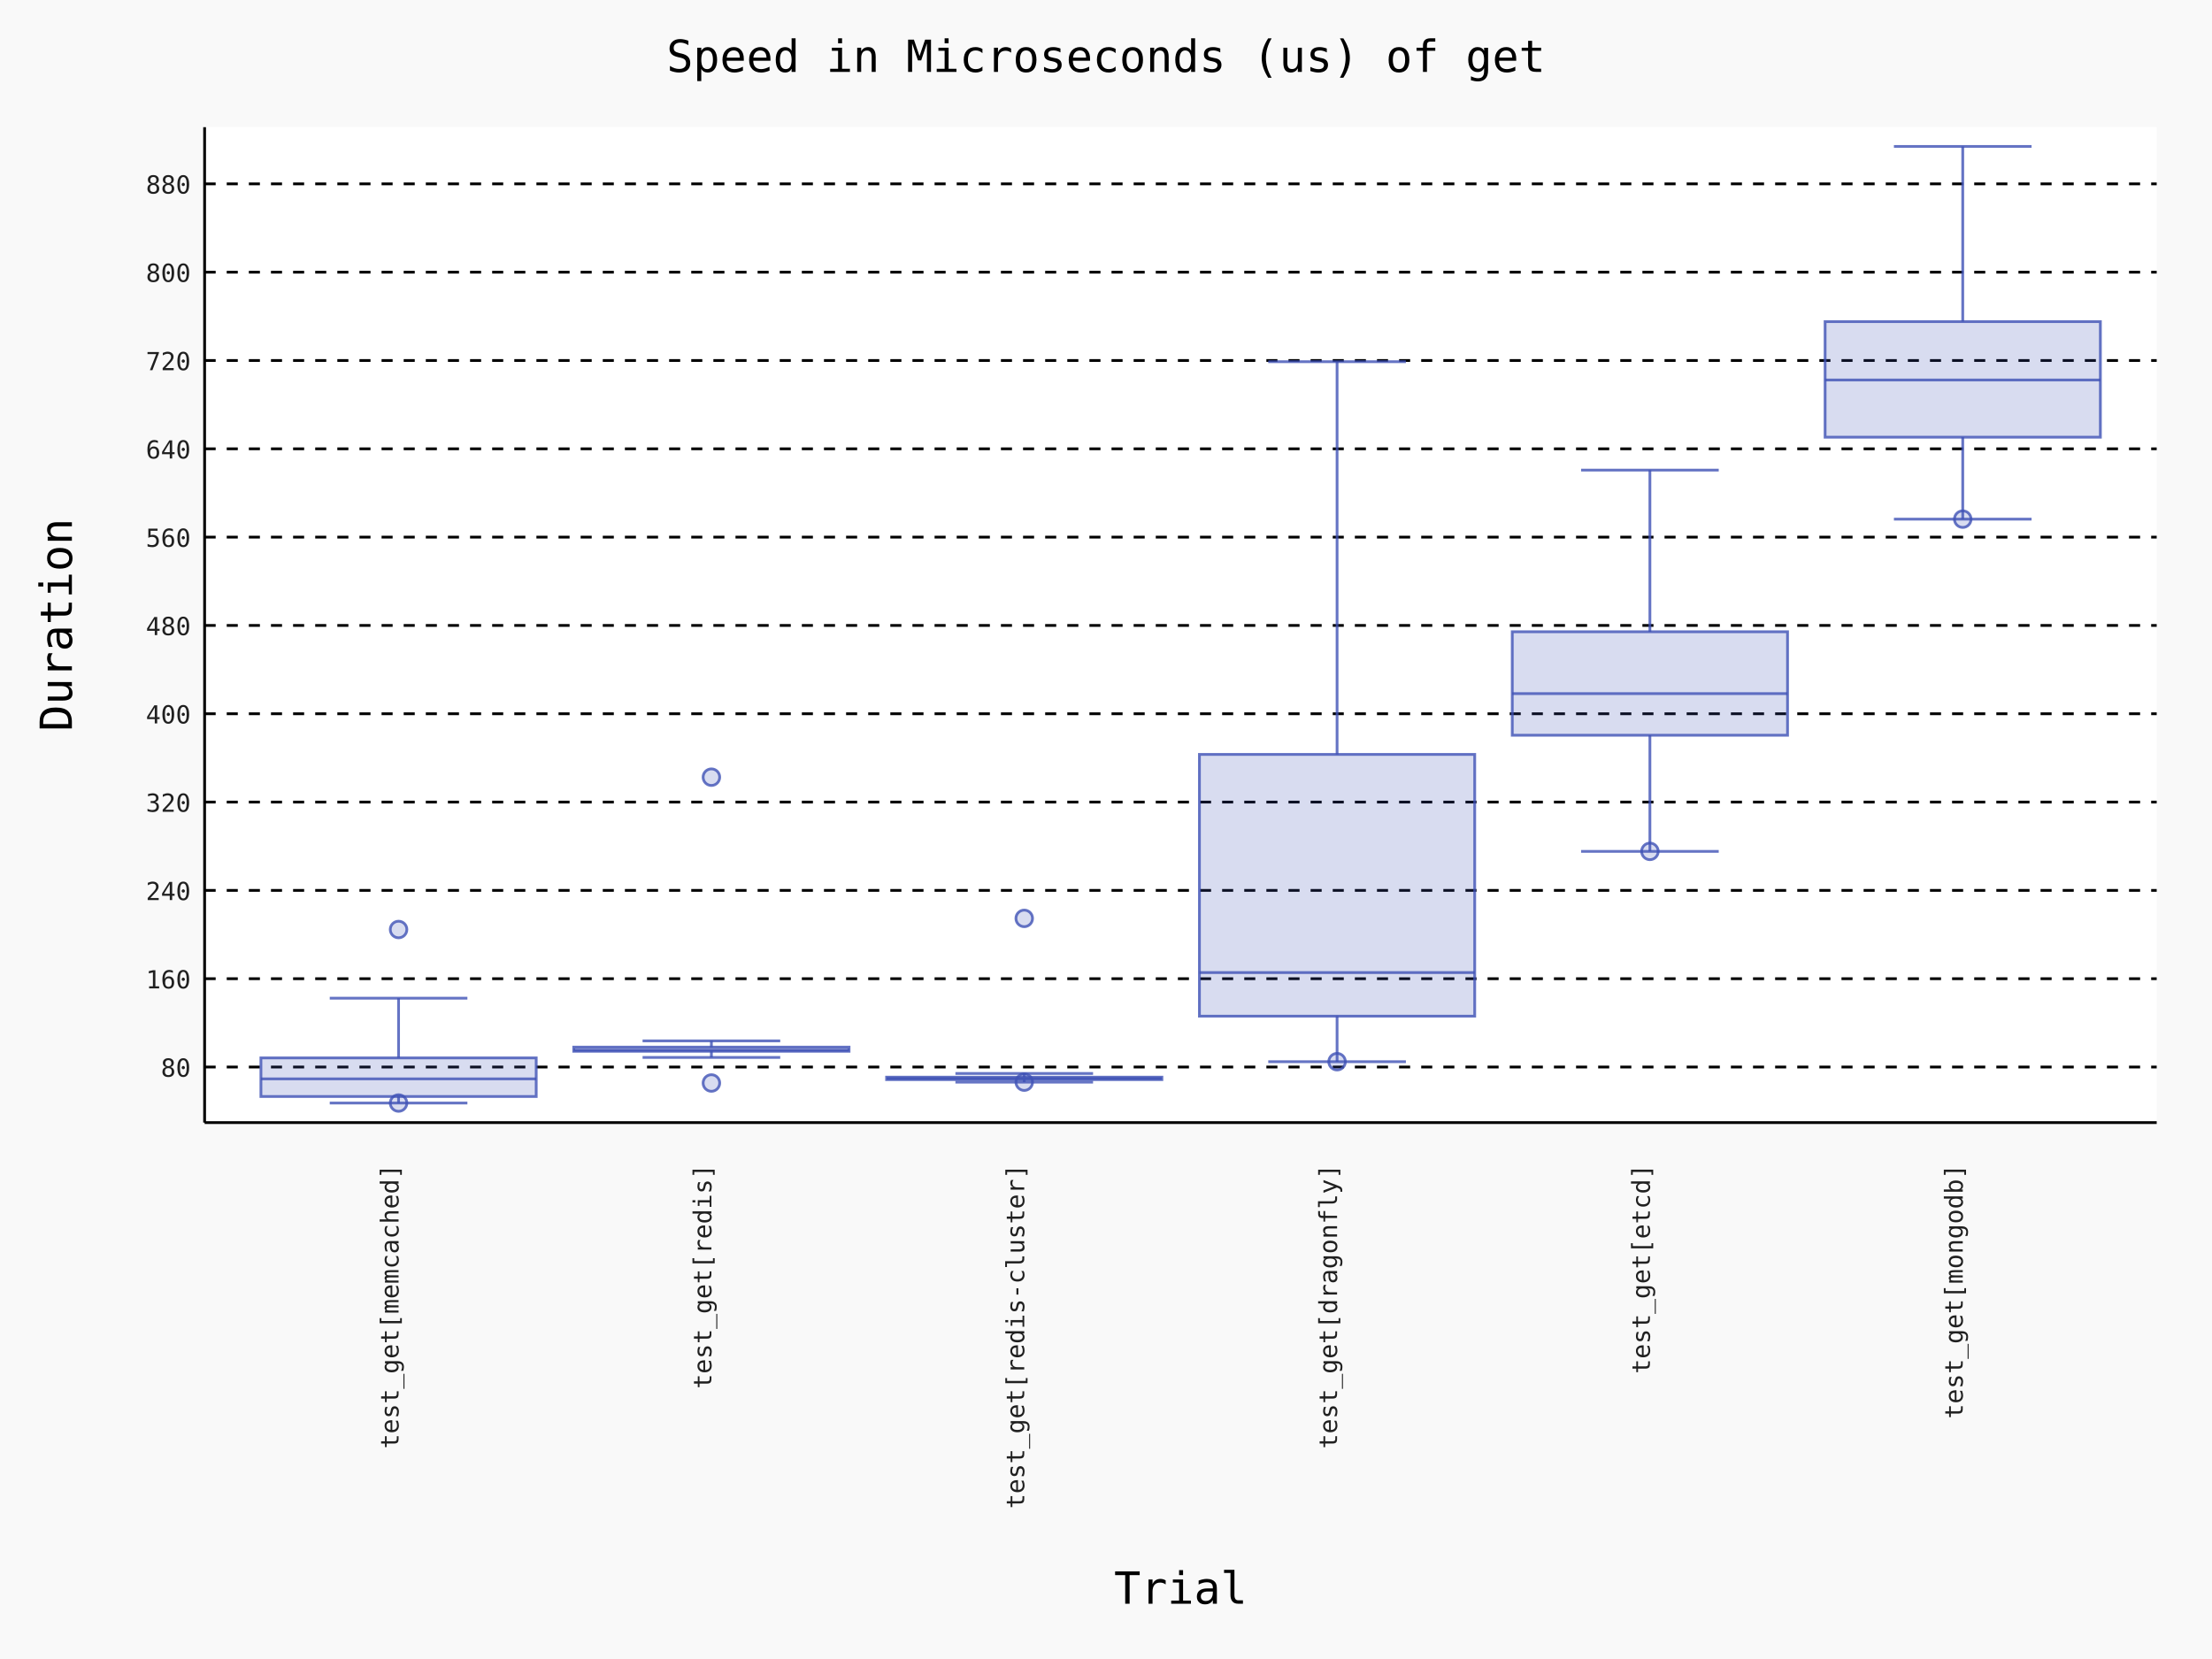
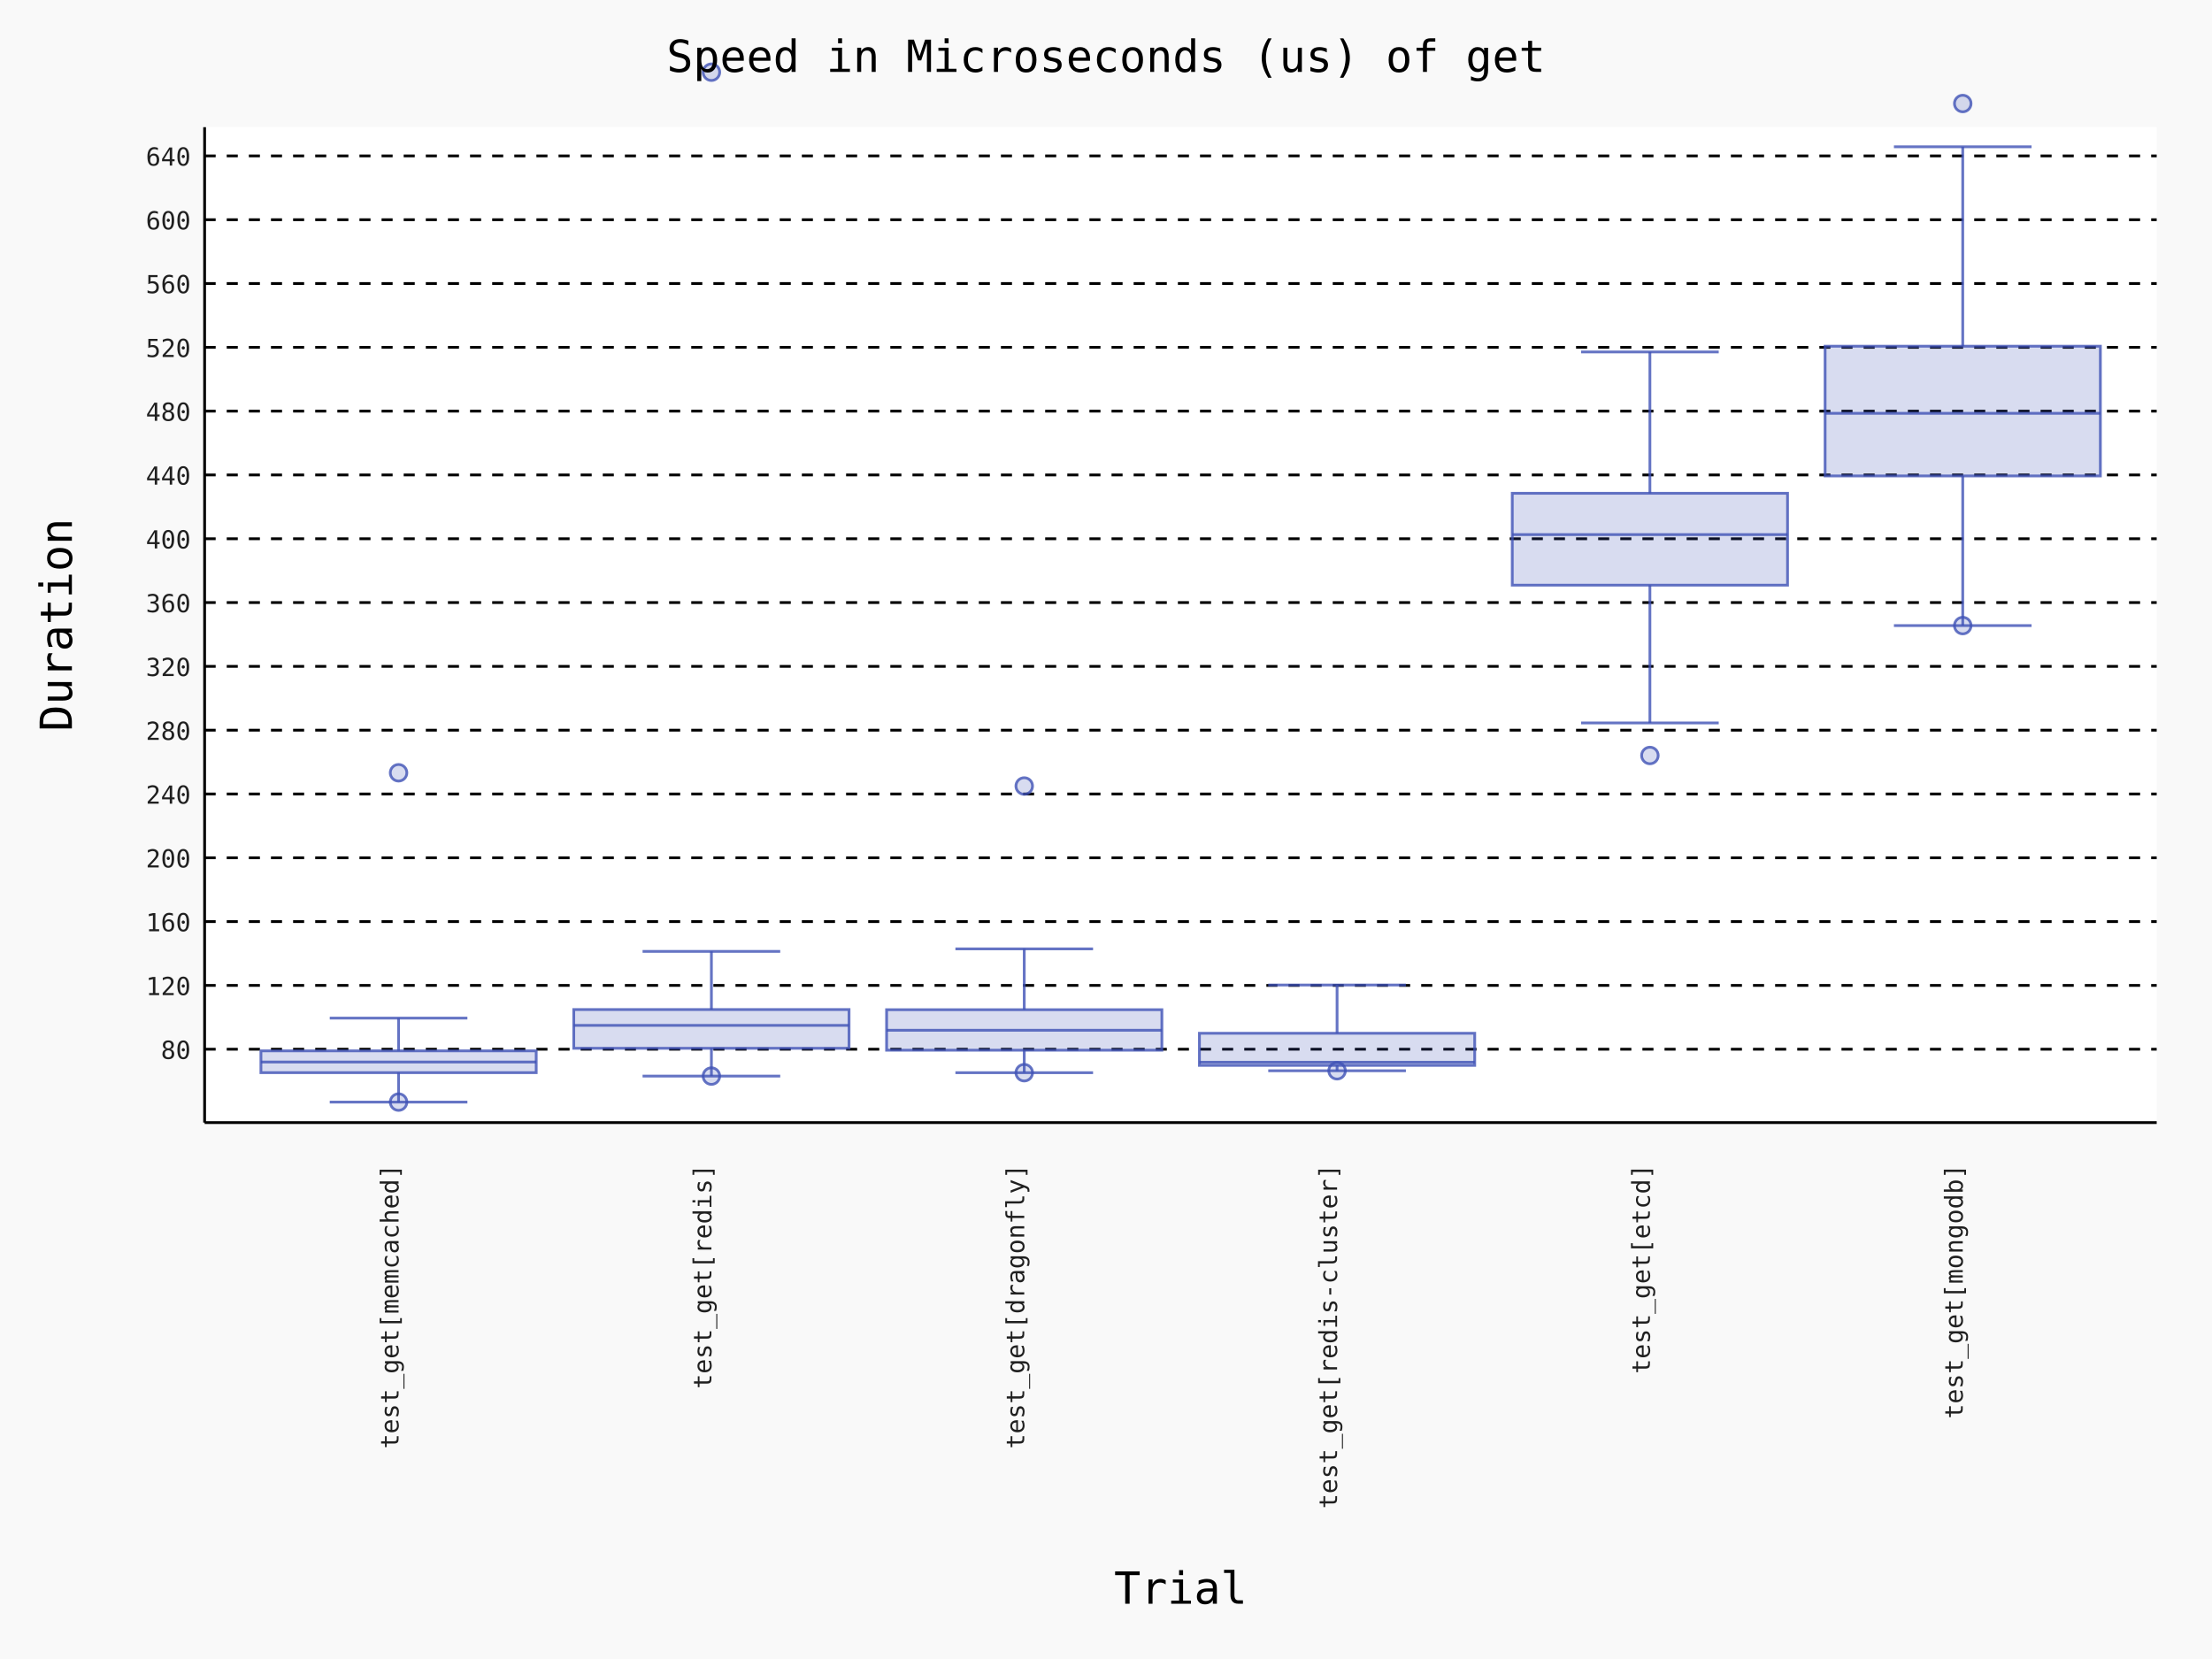
- <svg xmlns="http://www.w3.org/2000/svg" id="chart-9ed65ef6-8e02-47c4-a348-b9b9fd156f61" class="pygal-chart" viewBox="0 0 800 600">
+ <svg xmlns="http://www.w3.org/2000/svg" id="chart-f1298e54-2412-41ba-89f0-d3a700f8693e" class="pygal-chart" viewBox="0 0 800 600">
  <defs>
-     <style type="text/css">#chart-9ed65ef6-8e02-47c4-a348-b9b9fd156f61{-webkit-user-select:none;-webkit-font-smoothing:antialiased;font-family:Consolas,"Deja Vu Sans Mono","Bitstream Vera Sans Mono","Courier New",monospace}#chart-9ed65ef6-8e02-47c4-a348-b9b9fd156f61 .title{font-family:Consolas,"Deja Vu Sans Mono","Bitstream Vera Sans Mono","Courier New",monospace;font-size:16px}#chart-9ed65ef6-8e02-47c4-a348-b9b9fd156f61 .legends .legend text{font-family:Consolas,"Deja Vu Sans Mono","Bitstream Vera Sans Mono","Courier New",monospace;font-size:14px}#chart-9ed65ef6-8e02-47c4-a348-b9b9fd156f61 .axis text{font-family:Consolas,"Deja Vu Sans Mono","Bitstream Vera Sans Mono","Courier New",monospace;font-size:10px}#chart-9ed65ef6-8e02-47c4-a348-b9b9fd156f61 .axis text.major{font-family:Consolas,"Deja Vu Sans Mono","Bitstream Vera Sans Mono","Courier New",monospace;font-size:10px}#chart-9ed65ef6-8e02-47c4-a348-b9b9fd156f61 .text-overlay text.value{font-family:Consolas,"Deja Vu Sans Mono","Bitstream Vera Sans Mono","Courier New",monospace;font-size:16px}#chart-9ed65ef6-8e02-47c4-a348-b9b9fd156f61 .text-overlay text.label{font-family:Consolas,"Deja Vu Sans Mono","Bitstream Vera Sans Mono","Courier New",monospace;font-size:10px}#chart-9ed65ef6-8e02-47c4-a348-b9b9fd156f61 .tooltip{font-family:Consolas,"Deja Vu Sans Mono","Bitstream Vera Sans Mono","Courier New",monospace;font-size:14px}#chart-9ed65ef6-8e02-47c4-a348-b9b9fd156f61 text.no_data{font-family:Consolas,"Deja Vu Sans Mono","Bitstream Vera Sans Mono","Courier New",monospace;font-size:64px}
- #chart-9ed65ef6-8e02-47c4-a348-b9b9fd156f61{background-color:rgba(249,249,249,1)}#chart-9ed65ef6-8e02-47c4-a348-b9b9fd156f61 path,#chart-9ed65ef6-8e02-47c4-a348-b9b9fd156f61 line,#chart-9ed65ef6-8e02-47c4-a348-b9b9fd156f61 rect,#chart-9ed65ef6-8e02-47c4-a348-b9b9fd156f61 circle{-webkit-transition:150ms;-moz-transition:150ms;transition:150ms}#chart-9ed65ef6-8e02-47c4-a348-b9b9fd156f61 .graph &gt; .background{fill:rgba(249,249,249,1)}#chart-9ed65ef6-8e02-47c4-a348-b9b9fd156f61 .plot &gt; .background{fill:rgba(255,255,255,1)}#chart-9ed65ef6-8e02-47c4-a348-b9b9fd156f61 .graph{fill:rgba(0,0,0,.87)}#chart-9ed65ef6-8e02-47c4-a348-b9b9fd156f61 text.no_data{fill:rgba(0,0,0,1)}#chart-9ed65ef6-8e02-47c4-a348-b9b9fd156f61 .title{fill:rgba(0,0,0,1)}#chart-9ed65ef6-8e02-47c4-a348-b9b9fd156f61 .legends .legend text{fill:rgba(0,0,0,.87)}#chart-9ed65ef6-8e02-47c4-a348-b9b9fd156f61 .legends .legend:hover text{fill:rgba(0,0,0,1)}#chart-9ed65ef6-8e02-47c4-a348-b9b9fd156f61 .axis .line{stroke:rgba(0,0,0,1)}#chart-9ed65ef6-8e02-47c4-a348-b9b9fd156f61 .axis .guide.line{stroke:rgba(0,0,0,.54)}#chart-9ed65ef6-8e02-47c4-a348-b9b9fd156f61 .axis .major.line{stroke:rgba(0,0,0,.87)}#chart-9ed65ef6-8e02-47c4-a348-b9b9fd156f61 .axis text.major{fill:rgba(0,0,0,1)}#chart-9ed65ef6-8e02-47c4-a348-b9b9fd156f61 .axis.y .guides:hover .guide.line,#chart-9ed65ef6-8e02-47c4-a348-b9b9fd156f61 .line-graph .axis.x .guides:hover .guide.line,#chart-9ed65ef6-8e02-47c4-a348-b9b9fd156f61 .stackedline-graph .axis.x .guides:hover .guide.line,#chart-9ed65ef6-8e02-47c4-a348-b9b9fd156f61 .xy-graph .axis.x .guides:hover .guide.line{stroke:rgba(0,0,0,1)}#chart-9ed65ef6-8e02-47c4-a348-b9b9fd156f61 .axis .guides:hover text{fill:rgba(0,0,0,1)}#chart-9ed65ef6-8e02-47c4-a348-b9b9fd156f61 .reactive{fill-opacity:.7;stroke-opacity:.8;stroke-width:1}#chart-9ed65ef6-8e02-47c4-a348-b9b9fd156f61 .ci{stroke:rgba(0,0,0,.87)}#chart-9ed65ef6-8e02-47c4-a348-b9b9fd156f61 .reactive.active,#chart-9ed65ef6-8e02-47c4-a348-b9b9fd156f61 .active .reactive{fill-opacity:.8;stroke-opacity:.9;stroke-width:4}#chart-9ed65ef6-8e02-47c4-a348-b9b9fd156f61 .ci .reactive.active{stroke-width:1.5}#chart-9ed65ef6-8e02-47c4-a348-b9b9fd156f61 .series text{fill:rgba(0,0,0,1)}#chart-9ed65ef6-8e02-47c4-a348-b9b9fd156f61 .tooltip rect{fill:rgba(255,255,255,1);stroke:rgba(0,0,0,1);-webkit-transition:opacity 150ms;-moz-transition:opacity 150ms;transition:opacity 150ms}#chart-9ed65ef6-8e02-47c4-a348-b9b9fd156f61 .tooltip .label{fill:rgba(0,0,0,.87)}#chart-9ed65ef6-8e02-47c4-a348-b9b9fd156f61 .tooltip .label{fill:rgba(0,0,0,.87)}#chart-9ed65ef6-8e02-47c4-a348-b9b9fd156f61 .tooltip .legend{font-size:.8em;fill:rgba(0,0,0,.54)}#chart-9ed65ef6-8e02-47c4-a348-b9b9fd156f61 .tooltip .x_label{font-size:.6em;fill:rgba(0,0,0,1)}#chart-9ed65ef6-8e02-47c4-a348-b9b9fd156f61 .tooltip .xlink{font-size:.5em;text-decoration:underline}#chart-9ed65ef6-8e02-47c4-a348-b9b9fd156f61 .tooltip .value{font-size:1.5em}#chart-9ed65ef6-8e02-47c4-a348-b9b9fd156f61 .bound{font-size:.5em}#chart-9ed65ef6-8e02-47c4-a348-b9b9fd156f61 .max-value{font-size:.75em;fill:rgba(0,0,0,.54)}#chart-9ed65ef6-8e02-47c4-a348-b9b9fd156f61 .map-element{fill:rgba(255,255,255,1);stroke:rgba(0,0,0,.54) !important}#chart-9ed65ef6-8e02-47c4-a348-b9b9fd156f61 .map-element .reactive{fill-opacity:inherit;stroke-opacity:inherit}#chart-9ed65ef6-8e02-47c4-a348-b9b9fd156f61 .color-0,#chart-9ed65ef6-8e02-47c4-a348-b9b9fd156f61 .color-0 a:visited{stroke:#3F51B5;fill:#3F51B5}#chart-9ed65ef6-8e02-47c4-a348-b9b9fd156f61 .color-1,#chart-9ed65ef6-8e02-47c4-a348-b9b9fd156f61 .color-1 a:visited{stroke:#3F51B5;fill:#3F51B5}#chart-9ed65ef6-8e02-47c4-a348-b9b9fd156f61 .color-2,#chart-9ed65ef6-8e02-47c4-a348-b9b9fd156f61 .color-2 a:visited{stroke:#3F51B5;fill:#3F51B5}#chart-9ed65ef6-8e02-47c4-a348-b9b9fd156f61 .color-3,#chart-9ed65ef6-8e02-47c4-a348-b9b9fd156f61 .color-3 a:visited{stroke:#3F51B5;fill:#3F51B5}#chart-9ed65ef6-8e02-47c4-a348-b9b9fd156f61 .color-4,#chart-9ed65ef6-8e02-47c4-a348-b9b9fd156f61 .color-4 a:visited{stroke:#3F51B5;fill:#3F51B5}#chart-9ed65ef6-8e02-47c4-a348-b9b9fd156f61 .color-5,#chart-9ed65ef6-8e02-47c4-a348-b9b9fd156f61 .color-5 a:visited{stroke:#3F51B5;fill:#3F51B5}#chart-9ed65ef6-8e02-47c4-a348-b9b9fd156f61 .text-overlay .color-0 text{fill:black}#chart-9ed65ef6-8e02-47c4-a348-b9b9fd156f61 .text-overlay .color-1 text{fill:black}#chart-9ed65ef6-8e02-47c4-a348-b9b9fd156f61 .text-overlay .color-2 text{fill:black}#chart-9ed65ef6-8e02-47c4-a348-b9b9fd156f61 .text-overlay .color-3 text{fill:black}#chart-9ed65ef6-8e02-47c4-a348-b9b9fd156f61 .text-overlay .color-4 text{fill:black}#chart-9ed65ef6-8e02-47c4-a348-b9b9fd156f61 .text-overlay .color-5 text{fill:black}
- #chart-9ed65ef6-8e02-47c4-a348-b9b9fd156f61 text.no_data{text-anchor:middle}#chart-9ed65ef6-8e02-47c4-a348-b9b9fd156f61 .guide.line{fill:none}#chart-9ed65ef6-8e02-47c4-a348-b9b9fd156f61 .centered{text-anchor:middle}#chart-9ed65ef6-8e02-47c4-a348-b9b9fd156f61 .title{text-anchor:middle}#chart-9ed65ef6-8e02-47c4-a348-b9b9fd156f61 .legends .legend text{fill-opacity:1}#chart-9ed65ef6-8e02-47c4-a348-b9b9fd156f61 .axis.x text{text-anchor:middle}#chart-9ed65ef6-8e02-47c4-a348-b9b9fd156f61 .axis.x:not(.web) text[transform]{text-anchor:start}#chart-9ed65ef6-8e02-47c4-a348-b9b9fd156f61 .axis.x:not(.web) text[transform].backwards{text-anchor:end}#chart-9ed65ef6-8e02-47c4-a348-b9b9fd156f61 .axis.y text{text-anchor:end}#chart-9ed65ef6-8e02-47c4-a348-b9b9fd156f61 .axis.y text[transform].backwards{text-anchor:start}#chart-9ed65ef6-8e02-47c4-a348-b9b9fd156f61 .axis.y2 text{text-anchor:start}#chart-9ed65ef6-8e02-47c4-a348-b9b9fd156f61 .axis.y2 text[transform].backwards{text-anchor:end}#chart-9ed65ef6-8e02-47c4-a348-b9b9fd156f61 .axis .guide.line{stroke-dasharray:4,4;stroke:black}#chart-9ed65ef6-8e02-47c4-a348-b9b9fd156f61 .axis .major.guide.line{stroke-dasharray:6,6;stroke:black}#chart-9ed65ef6-8e02-47c4-a348-b9b9fd156f61 .horizontal .axis.y .guide.line,#chart-9ed65ef6-8e02-47c4-a348-b9b9fd156f61 .horizontal .axis.y2 .guide.line,#chart-9ed65ef6-8e02-47c4-a348-b9b9fd156f61 .vertical .axis.x .guide.line{opacity:0}#chart-9ed65ef6-8e02-47c4-a348-b9b9fd156f61 .horizontal .axis.always_show .guide.line,#chart-9ed65ef6-8e02-47c4-a348-b9b9fd156f61 .vertical .axis.always_show .guide.line{opacity:1 !important}#chart-9ed65ef6-8e02-47c4-a348-b9b9fd156f61 .axis.y .guides:hover .guide.line,#chart-9ed65ef6-8e02-47c4-a348-b9b9fd156f61 .axis.y2 .guides:hover .guide.line,#chart-9ed65ef6-8e02-47c4-a348-b9b9fd156f61 .axis.x .guides:hover .guide.line{opacity:1}#chart-9ed65ef6-8e02-47c4-a348-b9b9fd156f61 .axis .guides:hover text{opacity:1}#chart-9ed65ef6-8e02-47c4-a348-b9b9fd156f61 .nofill{fill:none}#chart-9ed65ef6-8e02-47c4-a348-b9b9fd156f61 .subtle-fill{fill-opacity:.2}#chart-9ed65ef6-8e02-47c4-a348-b9b9fd156f61 .dot{stroke-width:1px;fill-opacity:1;stroke-opacity:1}#chart-9ed65ef6-8e02-47c4-a348-b9b9fd156f61 .dot.active{stroke-width:5px}#chart-9ed65ef6-8e02-47c4-a348-b9b9fd156f61 .dot.negative{fill:transparent}#chart-9ed65ef6-8e02-47c4-a348-b9b9fd156f61 text,#chart-9ed65ef6-8e02-47c4-a348-b9b9fd156f61 tspan{stroke:none !important}#chart-9ed65ef6-8e02-47c4-a348-b9b9fd156f61 .series text.active{opacity:1}#chart-9ed65ef6-8e02-47c4-a348-b9b9fd156f61 .tooltip rect{fill-opacity:.95;stroke-width:.5}#chart-9ed65ef6-8e02-47c4-a348-b9b9fd156f61 .tooltip text{fill-opacity:1}#chart-9ed65ef6-8e02-47c4-a348-b9b9fd156f61 .showable{visibility:hidden}#chart-9ed65ef6-8e02-47c4-a348-b9b9fd156f61 .showable.shown{visibility:visible}#chart-9ed65ef6-8e02-47c4-a348-b9b9fd156f61 .gauge-background{fill:rgba(229,229,229,1);stroke:none}#chart-9ed65ef6-8e02-47c4-a348-b9b9fd156f61 .bg-lines{stroke:rgba(249,249,249,1);stroke-width:2px}
+     <style type="text/css">#chart-f1298e54-2412-41ba-89f0-d3a700f8693e{-webkit-user-select:none;-webkit-font-smoothing:antialiased;font-family:Consolas,"Deja Vu Sans Mono","Bitstream Vera Sans Mono","Courier New",monospace}#chart-f1298e54-2412-41ba-89f0-d3a700f8693e .title{font-family:Consolas,"Deja Vu Sans Mono","Bitstream Vera Sans Mono","Courier New",monospace;font-size:16px}#chart-f1298e54-2412-41ba-89f0-d3a700f8693e .legends .legend text{font-family:Consolas,"Deja Vu Sans Mono","Bitstream Vera Sans Mono","Courier New",monospace;font-size:14px}#chart-f1298e54-2412-41ba-89f0-d3a700f8693e .axis text{font-family:Consolas,"Deja Vu Sans Mono","Bitstream Vera Sans Mono","Courier New",monospace;font-size:10px}#chart-f1298e54-2412-41ba-89f0-d3a700f8693e .axis text.major{font-family:Consolas,"Deja Vu Sans Mono","Bitstream Vera Sans Mono","Courier New",monospace;font-size:10px}#chart-f1298e54-2412-41ba-89f0-d3a700f8693e .text-overlay text.value{font-family:Consolas,"Deja Vu Sans Mono","Bitstream Vera Sans Mono","Courier New",monospace;font-size:16px}#chart-f1298e54-2412-41ba-89f0-d3a700f8693e .text-overlay text.label{font-family:Consolas,"Deja Vu Sans Mono","Bitstream Vera Sans Mono","Courier New",monospace;font-size:10px}#chart-f1298e54-2412-41ba-89f0-d3a700f8693e .tooltip{font-family:Consolas,"Deja Vu Sans Mono","Bitstream Vera Sans Mono","Courier New",monospace;font-size:14px}#chart-f1298e54-2412-41ba-89f0-d3a700f8693e text.no_data{font-family:Consolas,"Deja Vu Sans Mono","Bitstream Vera Sans Mono","Courier New",monospace;font-size:64px}
+ #chart-f1298e54-2412-41ba-89f0-d3a700f8693e{background-color:rgba(249,249,249,1)}#chart-f1298e54-2412-41ba-89f0-d3a700f8693e path,#chart-f1298e54-2412-41ba-89f0-d3a700f8693e line,#chart-f1298e54-2412-41ba-89f0-d3a700f8693e rect,#chart-f1298e54-2412-41ba-89f0-d3a700f8693e circle{-webkit-transition:150ms;-moz-transition:150ms;transition:150ms}#chart-f1298e54-2412-41ba-89f0-d3a700f8693e .graph &gt; .background{fill:rgba(249,249,249,1)}#chart-f1298e54-2412-41ba-89f0-d3a700f8693e .plot &gt; .background{fill:rgba(255,255,255,1)}#chart-f1298e54-2412-41ba-89f0-d3a700f8693e .graph{fill:rgba(0,0,0,.87)}#chart-f1298e54-2412-41ba-89f0-d3a700f8693e text.no_data{fill:rgba(0,0,0,1)}#chart-f1298e54-2412-41ba-89f0-d3a700f8693e .title{fill:rgba(0,0,0,1)}#chart-f1298e54-2412-41ba-89f0-d3a700f8693e .legends .legend text{fill:rgba(0,0,0,.87)}#chart-f1298e54-2412-41ba-89f0-d3a700f8693e .legends .legend:hover text{fill:rgba(0,0,0,1)}#chart-f1298e54-2412-41ba-89f0-d3a700f8693e .axis .line{stroke:rgba(0,0,0,1)}#chart-f1298e54-2412-41ba-89f0-d3a700f8693e .axis .guide.line{stroke:rgba(0,0,0,.54)}#chart-f1298e54-2412-41ba-89f0-d3a700f8693e .axis .major.line{stroke:rgba(0,0,0,.87)}#chart-f1298e54-2412-41ba-89f0-d3a700f8693e .axis text.major{fill:rgba(0,0,0,1)}#chart-f1298e54-2412-41ba-89f0-d3a700f8693e .axis.y .guides:hover .guide.line,#chart-f1298e54-2412-41ba-89f0-d3a700f8693e .line-graph .axis.x .guides:hover .guide.line,#chart-f1298e54-2412-41ba-89f0-d3a700f8693e .stackedline-graph .axis.x .guides:hover .guide.line,#chart-f1298e54-2412-41ba-89f0-d3a700f8693e .xy-graph .axis.x .guides:hover .guide.line{stroke:rgba(0,0,0,1)}#chart-f1298e54-2412-41ba-89f0-d3a700f8693e .axis .guides:hover text{fill:rgba(0,0,0,1)}#chart-f1298e54-2412-41ba-89f0-d3a700f8693e .reactive{fill-opacity:.7;stroke-opacity:.8;stroke-width:1}#chart-f1298e54-2412-41ba-89f0-d3a700f8693e .ci{stroke:rgba(0,0,0,.87)}#chart-f1298e54-2412-41ba-89f0-d3a700f8693e .reactive.active,#chart-f1298e54-2412-41ba-89f0-d3a700f8693e .active .reactive{fill-opacity:.8;stroke-opacity:.9;stroke-width:4}#chart-f1298e54-2412-41ba-89f0-d3a700f8693e .ci .reactive.active{stroke-width:1.5}#chart-f1298e54-2412-41ba-89f0-d3a700f8693e .series text{fill:rgba(0,0,0,1)}#chart-f1298e54-2412-41ba-89f0-d3a700f8693e .tooltip rect{fill:rgba(255,255,255,1);stroke:rgba(0,0,0,1);-webkit-transition:opacity 150ms;-moz-transition:opacity 150ms;transition:opacity 150ms}#chart-f1298e54-2412-41ba-89f0-d3a700f8693e .tooltip .label{fill:rgba(0,0,0,.87)}#chart-f1298e54-2412-41ba-89f0-d3a700f8693e .tooltip .label{fill:rgba(0,0,0,.87)}#chart-f1298e54-2412-41ba-89f0-d3a700f8693e .tooltip .legend{font-size:.8em;fill:rgba(0,0,0,.54)}#chart-f1298e54-2412-41ba-89f0-d3a700f8693e .tooltip .x_label{font-size:.6em;fill:rgba(0,0,0,1)}#chart-f1298e54-2412-41ba-89f0-d3a700f8693e .tooltip .xlink{font-size:.5em;text-decoration:underline}#chart-f1298e54-2412-41ba-89f0-d3a700f8693e .tooltip .value{font-size:1.5em}#chart-f1298e54-2412-41ba-89f0-d3a700f8693e .bound{font-size:.5em}#chart-f1298e54-2412-41ba-89f0-d3a700f8693e .max-value{font-size:.75em;fill:rgba(0,0,0,.54)}#chart-f1298e54-2412-41ba-89f0-d3a700f8693e .map-element{fill:rgba(255,255,255,1);stroke:rgba(0,0,0,.54) !important}#chart-f1298e54-2412-41ba-89f0-d3a700f8693e .map-element .reactive{fill-opacity:inherit;stroke-opacity:inherit}#chart-f1298e54-2412-41ba-89f0-d3a700f8693e .color-0,#chart-f1298e54-2412-41ba-89f0-d3a700f8693e .color-0 a:visited{stroke:#3F51B5;fill:#3F51B5}#chart-f1298e54-2412-41ba-89f0-d3a700f8693e .color-1,#chart-f1298e54-2412-41ba-89f0-d3a700f8693e .color-1 a:visited{stroke:#3F51B5;fill:#3F51B5}#chart-f1298e54-2412-41ba-89f0-d3a700f8693e .color-2,#chart-f1298e54-2412-41ba-89f0-d3a700f8693e .color-2 a:visited{stroke:#3F51B5;fill:#3F51B5}#chart-f1298e54-2412-41ba-89f0-d3a700f8693e .color-3,#chart-f1298e54-2412-41ba-89f0-d3a700f8693e .color-3 a:visited{stroke:#3F51B5;fill:#3F51B5}#chart-f1298e54-2412-41ba-89f0-d3a700f8693e .color-4,#chart-f1298e54-2412-41ba-89f0-d3a700f8693e .color-4 a:visited{stroke:#3F51B5;fill:#3F51B5}#chart-f1298e54-2412-41ba-89f0-d3a700f8693e .color-5,#chart-f1298e54-2412-41ba-89f0-d3a700f8693e .color-5 a:visited{stroke:#3F51B5;fill:#3F51B5}#chart-f1298e54-2412-41ba-89f0-d3a700f8693e .text-overlay .color-0 text{fill:black}#chart-f1298e54-2412-41ba-89f0-d3a700f8693e .text-overlay .color-1 text{fill:black}#chart-f1298e54-2412-41ba-89f0-d3a700f8693e .text-overlay .color-2 text{fill:black}#chart-f1298e54-2412-41ba-89f0-d3a700f8693e .text-overlay .color-3 text{fill:black}#chart-f1298e54-2412-41ba-89f0-d3a700f8693e .text-overlay .color-4 text{fill:black}#chart-f1298e54-2412-41ba-89f0-d3a700f8693e .text-overlay .color-5 text{fill:black}
+ #chart-f1298e54-2412-41ba-89f0-d3a700f8693e text.no_data{text-anchor:middle}#chart-f1298e54-2412-41ba-89f0-d3a700f8693e .guide.line{fill:none}#chart-f1298e54-2412-41ba-89f0-d3a700f8693e .centered{text-anchor:middle}#chart-f1298e54-2412-41ba-89f0-d3a700f8693e .title{text-anchor:middle}#chart-f1298e54-2412-41ba-89f0-d3a700f8693e .legends .legend text{fill-opacity:1}#chart-f1298e54-2412-41ba-89f0-d3a700f8693e .axis.x text{text-anchor:middle}#chart-f1298e54-2412-41ba-89f0-d3a700f8693e .axis.x:not(.web) text[transform]{text-anchor:start}#chart-f1298e54-2412-41ba-89f0-d3a700f8693e .axis.x:not(.web) text[transform].backwards{text-anchor:end}#chart-f1298e54-2412-41ba-89f0-d3a700f8693e .axis.y text{text-anchor:end}#chart-f1298e54-2412-41ba-89f0-d3a700f8693e .axis.y text[transform].backwards{text-anchor:start}#chart-f1298e54-2412-41ba-89f0-d3a700f8693e .axis.y2 text{text-anchor:start}#chart-f1298e54-2412-41ba-89f0-d3a700f8693e .axis.y2 text[transform].backwards{text-anchor:end}#chart-f1298e54-2412-41ba-89f0-d3a700f8693e .axis .guide.line{stroke-dasharray:4,4;stroke:black}#chart-f1298e54-2412-41ba-89f0-d3a700f8693e .axis .major.guide.line{stroke-dasharray:6,6;stroke:black}#chart-f1298e54-2412-41ba-89f0-d3a700f8693e .horizontal .axis.y .guide.line,#chart-f1298e54-2412-41ba-89f0-d3a700f8693e .horizontal .axis.y2 .guide.line,#chart-f1298e54-2412-41ba-89f0-d3a700f8693e .vertical .axis.x .guide.line{opacity:0}#chart-f1298e54-2412-41ba-89f0-d3a700f8693e .horizontal .axis.always_show .guide.line,#chart-f1298e54-2412-41ba-89f0-d3a700f8693e .vertical .axis.always_show .guide.line{opacity:1 !important}#chart-f1298e54-2412-41ba-89f0-d3a700f8693e .axis.y .guides:hover .guide.line,#chart-f1298e54-2412-41ba-89f0-d3a700f8693e .axis.y2 .guides:hover .guide.line,#chart-f1298e54-2412-41ba-89f0-d3a700f8693e .axis.x .guides:hover .guide.line{opacity:1}#chart-f1298e54-2412-41ba-89f0-d3a700f8693e .axis .guides:hover text{opacity:1}#chart-f1298e54-2412-41ba-89f0-d3a700f8693e .nofill{fill:none}#chart-f1298e54-2412-41ba-89f0-d3a700f8693e .subtle-fill{fill-opacity:.2}#chart-f1298e54-2412-41ba-89f0-d3a700f8693e .dot{stroke-width:1px;fill-opacity:1;stroke-opacity:1}#chart-f1298e54-2412-41ba-89f0-d3a700f8693e .dot.active{stroke-width:5px}#chart-f1298e54-2412-41ba-89f0-d3a700f8693e .dot.negative{fill:transparent}#chart-f1298e54-2412-41ba-89f0-d3a700f8693e text,#chart-f1298e54-2412-41ba-89f0-d3a700f8693e tspan{stroke:none !important}#chart-f1298e54-2412-41ba-89f0-d3a700f8693e .series text.active{opacity:1}#chart-f1298e54-2412-41ba-89f0-d3a700f8693e .tooltip rect{fill-opacity:.95;stroke-width:.5}#chart-f1298e54-2412-41ba-89f0-d3a700f8693e .tooltip text{fill-opacity:1}#chart-f1298e54-2412-41ba-89f0-d3a700f8693e .showable{visibility:hidden}#chart-f1298e54-2412-41ba-89f0-d3a700f8693e .showable.shown{visibility:visible}#chart-f1298e54-2412-41ba-89f0-d3a700f8693e .gauge-background{fill:rgba(229,229,229,1);stroke:none}#chart-f1298e54-2412-41ba-89f0-d3a700f8693e .bg-lines{stroke:rgba(249,249,249,1);stroke-width:2px}
.tooltip .value{font-size:1em !important}.axis text{font-size:9px !important}</style>
  </defs>
  <g class="graph custombox-graph vertical">
    <rect x="0" y="0" width="800" height="600" class="background" />
    <g transform="translate(74, 46)" class="plot">
      <rect x="0" y="0" width="706.0" height="360.0" class="background" />
      <g class="axis y always_show">
        <path d="M0 360 h706" class="line" />
        <g class="guides">
-           <path d="M0 339.902 h706" class="guide line" />
-           <text x="-5" y="343.402" class="">80</text>
-         </g>
-         <g class="guides">
-           <path d="M0 307.961 h706" class="guide line" />
-           <text x="-5" y="311.461" class="">160</text>
-         </g>
-         <g class="guides">
-           <path d="M0 276.021 h706" class="guide line" />
-           <text x="-5" y="279.521" class="">240</text>
-         </g>
-         <g class="guides">
-           <path d="M0 244.08 h706" class="guide line" />
-           <text x="-5" y="247.58" class="">320</text>
-         </g>
-         <g class="guides">
-           <path d="M0 212.14 h706" class="guide line" />
-           <text x="-5" y="215.64" class="">400</text>
-         </g>
-         <g class="guides">
-           <path d="M0 180.2 h706" class="guide line" />
-           <text x="-5" y="183.7" class="">480</text>
-         </g>
-         <g class="guides">
-           <path d="M0 148.259 h706" class="guide line" />
-           <text x="-5" y="151.759" class="">560</text>
-         </g>
-         <g class="guides">
-           <path d="M0 116.319 h706" class="guide line" />
-           <text x="-5" y="119.819" class="">640</text>
-         </g>
-         <g class="guides">
-           <path d="M0 84.378 h706" class="guide line" />
-           <text x="-5" y="87.878" class="">720</text>
-         </g>
-         <g class="guides">
-           <path d="M0 52.438 h706" class="guide line" />
-           <text x="-5" y="55.938" class="">800</text>
-         </g>
-         <g class="guides">
-           <path d="M0 20.498 h706" class="guide line" />
-           <text x="-5" y="23.998" class="">880</text>
+           <path d="M0 333.462 h706" class="guide line" />
+           <text x="-5" y="336.962" class="">80</text>
+         </g>
+         <g class="guides">
+           <path d="M0 310.385 h706" class="guide line" />
+           <text x="-5" y="313.885" class="">120</text>
+         </g>
+         <g class="guides">
+           <path d="M0 287.308 h706" class="guide line" />
+           <text x="-5" y="290.808" class="">160</text>
+         </g>
+         <g class="guides">
+           <path d="M0 264.231 h706" class="guide line" />
+           <text x="-5" y="267.731" class="">200</text>
+         </g>
+         <g class="guides">
+           <path d="M0 241.154 h706" class="guide line" />
+           <text x="-5" y="244.654" class="">240</text>
+         </g>
+         <g class="guides">
+           <path d="M0 218.077 h706" class="guide line" />
+           <text x="-5" y="221.577" class="">280</text>
+         </g>
+         <g class="guides">
+           <path d="M0 195 h706" class="guide line" />
+           <text x="-5" y="198.5" class="">320</text>
+         </g>
+         <g class="guides">
+           <path d="M0 171.923 h706" class="guide line" />
+           <text x="-5" y="175.423" class="">360</text>
+         </g>
+         <g class="guides">
+           <path d="M0 148.846 h706" class="guide line" />
+           <text x="-5" y="152.346" class="">400</text>
+         </g>
+         <g class="guides">
+           <path d="M0 125.769 h706" class="guide line" />
+           <text x="-5" y="129.269" class="">440</text>
+         </g>
+         <g class="guides">
+           <path d="M0 102.692 h706" class="guide line" />
+           <text x="-5" y="106.192" class="">480</text>
+         </g>
+         <g class="guides">
+           <path d="M0 79.615 h706" class="guide line" />
+           <text x="-5" y="83.115" class="">520</text>
+         </g>
+         <g class="guides">
+           <path d="M0 56.538 h706" class="guide line" />
+           <text x="-5" y="60.038" class="">560</text>
+         </g>
+         <g class="guides">
+           <path d="M0 33.462 h706" class="guide line" />
+           <text x="-5" y="36.962" class="">600</text>
+         </g>
+         <g class="guides">
+           <path d="M0 10.385 h706" class="guide line" />
+           <text x="-5" y="13.885" class="">640</text>
        </g>
      </g>
      <g class="axis x">
        <path d="M0 0 v360" class="line" />
        <g class="guides">
          <path d="M70.147 0 v360" class="guide line" />
          <text x="70.147" y="375.0" class="backwards" transform="rotate(270 70.14744 375)">test_get[memcached]</text>
        </g>
        <g class="guides">
          <path d="M183.288 0 v360" class="guide line" />
          <text x="183.288" y="375.0" class="backwards" transform="rotate(270 183.2885 375)">test_get[redis]</text>
        </g>
        <g class="guides">
          <path d="M296.429 0 v360" class="guide line" />
-           <text x="296.429" y="375.0" class="backwards" transform="rotate(270 296.4295 375)">test_get[redis-cluster]</text>
+           <text x="296.429" y="375.0" class="backwards" transform="rotate(270 296.4295 375)">test_get[dragonfly]</text>
        </g>
        <g class="guides">
          <path d="M409.571 0 v360" class="guide line" />
-           <text x="409.571" y="375.0" class="backwards" transform="rotate(270 409.5705 375)">test_get[dragonfly]</text>
+           <text x="409.571" y="375.0" class="backwards" transform="rotate(270 409.5705 375)">test_get[redis-cluster]</text>
        </g>
        <g class="guides">
          <path d="M522.712 0 v360" class="guide line" />
          <text x="522.712" y="375.0" class="backwards" transform="rotate(270 522.7115 375)">test_get[etcd]</text>
        </g>
        <g class="guides">
          <path d="M635.853 0 v360" class="guide line" />
          <text x="635.853" y="375.0" class="backwards" transform="rotate(270 635.8526 375)">test_get[mongodb]</text>
        </g>
      </g>
      <g class="series serie-0 color-0">
        <g class="boxes">
          <g class="box">
-             <path stroke-width="3" d="M45.256 352.928 L95.038 352.928" class="reactive tooltip-trigger" />
-             <path stroke-width="3" d="M20.365 344.186 L119.929 344.186" class="reactive tooltip-trigger" />
-             <path stroke-width="3" d="M45.256 315.008 L95.038 315.008" class="reactive tooltip-trigger" />
-             <path stroke-width="2" d="M70.147 352.928 L70.147 350.566" class="reactive tooltip-trigger" />
-             <path stroke-width="2" d="M70.147 315.008 L70.147 336.606" class="reactive tooltip-trigger" />
-             <rect x="20.365" y="336.606" height="13.96" width="99.564" class="subtle-fill reactive tooltip-trigger" />
-             <circle cx="70.147" cy="352.928" r="3" class="subtle-fill reactive tooltip-trigger" />
-             <circle cx="70.147" cy="290.169" r="3" class="subtle-fill reactive tooltip-trigger" />
+             <path stroke-width="3" d="M45.256 352.588 L95.038 352.588" class="reactive tooltip-trigger" />
+             <path stroke-width="3" d="M20.365 338.091 L119.929 338.091" class="reactive tooltip-trigger" />
+             <path stroke-width="3" d="M45.256 322.213 L95.038 322.213" class="reactive tooltip-trigger" />
+             <path stroke-width="2" d="M70.147 352.588 L70.147 341.941" class="reactive tooltip-trigger" />
+             <path stroke-width="2" d="M70.147 322.213 L70.147 334.055" class="reactive tooltip-trigger" />
+             <rect x="20.365" y="334.055" height="7.886" width="99.564" class="subtle-fill reactive tooltip-trigger" />
+             <circle cx="70.147" cy="352.588" r="3" class="subtle-fill reactive tooltip-trigger" />
+             <circle cx="70.147" cy="233.488" r="3" class="subtle-fill reactive tooltip-trigger" />
          </g>
        </g>
      </g>
      <g class="series serie-1 color-1">
        <g class="boxes">
          <g class="box">
-             <path stroke-width="3" d="M158.397 336.437 L208.179 336.437" class="reactive tooltip-trigger" />
-             <path stroke-width="3" d="M133.506 333.798 L233.071 333.798" class="reactive tooltip-trigger" />
-             <path stroke-width="3" d="M158.397 330.446 L208.179 330.446" class="reactive tooltip-trigger" />
-             <path stroke-width="2" d="M183.288 336.437 L183.288 334.206" class="reactive tooltip-trigger" />
-             <path stroke-width="2" d="M183.288 330.446 L183.288 332.706" class="reactive tooltip-trigger" />
-             <rect x="133.506" y="332.706" height="1.5" width="99.564" class="subtle-fill reactive tooltip-trigger" />
-             <circle cx="183.288" cy="345.682" r="3" class="subtle-fill reactive tooltip-trigger" />
-             <circle cx="183.288" cy="235.075" r="3" class="subtle-fill reactive tooltip-trigger" />
+             <path stroke-width="3" d="M158.397 343.181 L208.179 343.181" class="reactive tooltip-trigger" />
+             <path stroke-width="3" d="M133.506 324.845 L233.071 324.845" class="reactive tooltip-trigger" />
+             <path stroke-width="3" d="M158.397 298.082 L208.179 298.082" class="reactive tooltip-trigger" />
+             <path stroke-width="2" d="M183.288 343.181 L183.288 333.128" class="reactive tooltip-trigger" />
+             <path stroke-width="2" d="M183.288 298.082 L183.288 319.112" class="reactive tooltip-trigger" />
+             <rect x="133.506" y="319.112" height="14.016" width="99.564" class="subtle-fill reactive tooltip-trigger" />
+             <circle cx="183.288" cy="343.181" r="3" class="subtle-fill reactive tooltip-trigger" />
+             <circle cx="183.288" cy="-19.89" r="3" class="subtle-fill reactive tooltip-trigger" />
          </g>
        </g>
      </g>
      <g class="series serie-2 color-2">
        <g class="boxes">
          <g class="box">
-             <path stroke-width="3" d="M271.538 345.372 L321.321 345.372" class="reactive tooltip-trigger" />
-             <path stroke-width="3" d="M246.647 344.052 L346.212 344.052" class="reactive tooltip-trigger" />
-             <path stroke-width="3" d="M271.538 342.238 L321.321 342.238" class="reactive tooltip-trigger" />
-             <path stroke-width="2" d="M296.429 345.372 L296.429 344.453" class="reactive tooltip-trigger" />
-             <path stroke-width="2" d="M296.429 342.238 L296.429 343.567" class="reactive tooltip-trigger" />
-             <rect x="246.647" y="343.567" height="0.886" width="99.564" class="subtle-fill reactive tooltip-trigger" />
-             <circle cx="296.429" cy="345.372" r="3" class="subtle-fill reactive tooltip-trigger" />
-             <circle cx="296.429" cy="286.147" r="3" class="subtle-fill reactive tooltip-trigger" />
+             <path stroke-width="3" d="M271.538 341.954 L321.321 341.954" class="reactive tooltip-trigger" />
+             <path stroke-width="3" d="M246.647 326.607 L346.212 326.607" class="reactive tooltip-trigger" />
+             <path stroke-width="3" d="M271.538 297.175 L321.321 297.175" class="reactive tooltip-trigger" />
+             <path stroke-width="2" d="M296.429 341.954 L296.429 333.821" class="reactive tooltip-trigger" />
+             <path stroke-width="2" d="M296.429 297.175 L296.429 319.17" class="reactive tooltip-trigger" />
+             <rect x="246.647" y="319.17" height="14.651" width="99.564" class="subtle-fill reactive tooltip-trigger" />
+             <circle cx="296.429" cy="341.954" r="3" class="subtle-fill reactive tooltip-trigger" />
+             <circle cx="296.429" cy="238.274" r="3" class="subtle-fill reactive tooltip-trigger" />
          </g>
        </g>
      </g>
      <g class="series serie-3 color-3">
        <g class="boxes">
          <g class="box">
-             <path stroke-width="3" d="M384.679 337.977 L434.462 337.977" class="reactive tooltip-trigger" />
-             <path stroke-width="3" d="M359.788 305.743 L459.353 305.743" class="reactive tooltip-trigger" />
-             <path stroke-width="3" d="M384.679 84.813 L434.462 84.813" class="reactive tooltip-trigger" />
-             <path stroke-width="2" d="M409.571 337.977 L409.571 321.51" class="reactive tooltip-trigger" />
-             <path stroke-width="2" d="M409.571 84.813 L409.571 226.844" class="reactive tooltip-trigger" />
-             <rect x="359.788" y="226.844" height="94.666" width="99.564" class="subtle-fill reactive tooltip-trigger" />
-             <circle cx="409.571" cy="337.977" r="3" class="subtle-fill reactive tooltip-trigger" />
-             <circle cx="409.571" cy="-78.42" r="3" class="subtle-fill reactive tooltip-trigger" />
+             <path stroke-width="3" d="M384.679 341.254 L434.462 341.254" class="reactive tooltip-trigger" />
+             <path stroke-width="3" d="M359.788 338.173 L459.353 338.173" class="reactive tooltip-trigger" />
+             <path stroke-width="3" d="M384.679 310.245 L434.462 310.245" class="reactive tooltip-trigger" />
+             <path stroke-width="2" d="M409.571 341.254 L409.571 339.312" class="reactive tooltip-trigger" />
+             <path stroke-width="2" d="M409.571 310.245 L409.571 327.691" class="reactive tooltip-trigger" />
+             <rect x="359.788" y="327.691" height="11.62" width="99.564" class="subtle-fill reactive tooltip-trigger" />
+             <circle cx="409.571" cy="341.254" r="3" class="subtle-fill reactive tooltip-trigger" />
+             <circle cx="409.571" cy="-1063.654" r="3" class="subtle-fill reactive tooltip-trigger" />
          </g>
        </g>
      </g>
      <g class="series serie-4 color-4">
        <g class="boxes">
          <g class="box">
-             <path stroke-width="3" d="M497.821 261.915 L547.603 261.915" class="reactive tooltip-trigger" />
-             <path stroke-width="3" d="M472.929 204.855 L572.494 204.855" class="reactive tooltip-trigger" />
-             <path stroke-width="3" d="M497.821 124.02 L547.603 124.02" class="reactive tooltip-trigger" />
-             <path stroke-width="2" d="M522.712 261.915 L522.712 219.913" class="reactive tooltip-trigger" />
-             <path stroke-width="2" d="M522.712 124.02 L522.712 182.48" class="reactive tooltip-trigger" />
-             <rect x="472.929" y="182.48" height="37.433" width="99.564" class="subtle-fill reactive tooltip-trigger" />
-             <circle cx="522.712" cy="261.915" r="3" class="subtle-fill reactive tooltip-trigger" />
-             <circle cx="522.712" cy="-592.329" r="3" class="subtle-fill reactive tooltip-trigger" />
+             <path stroke-width="3" d="M497.821 215.459 L547.603 215.459" class="reactive tooltip-trigger" />
+             <path stroke-width="3" d="M472.929 147.34 L572.494 147.34" class="reactive tooltip-trigger" />
+             <path stroke-width="3" d="M497.821 81.286 L547.603 81.286" class="reactive tooltip-trigger" />
+             <path stroke-width="2" d="M522.712 215.459 L522.712 165.633" class="reactive tooltip-trigger" />
+             <path stroke-width="2" d="M522.712 81.286 L522.712 132.396" class="reactive tooltip-trigger" />
+             <rect x="472.929" y="132.396" height="33.237" width="99.564" class="subtle-fill reactive tooltip-trigger" />
+             <circle cx="522.712" cy="227.233" r="3" class="subtle-fill reactive tooltip-trigger" />
+             <circle cx="522.712" cy="-1052.18" r="3" class="subtle-fill reactive tooltip-trigger" />
          </g>
        </g>
      </g>
      <g class="series serie-5 color-5">
        <g class="boxes">
          <g class="box">
-             <path stroke-width="3" d="M610.962 141.755 L660.744 141.755" class="reactive tooltip-trigger" />
-             <path stroke-width="3" d="M586.071 91.433 L685.635 91.433" class="reactive tooltip-trigger" />
-             <path stroke-width="3" d="M610.962 6.963 L660.744 6.963" class="reactive tooltip-trigger" />
-             <path stroke-width="2" d="M635.853 141.755 L635.853 112.118" class="reactive tooltip-trigger" />
-             <path stroke-width="2" d="M635.853 6.963 L635.853 70.317" class="reactive tooltip-trigger" />
-             <rect x="586.071" y="70.317" height="41.801" width="99.564" class="subtle-fill reactive tooltip-trigger" />
-             <circle cx="635.853" cy="141.755" r="3" class="subtle-fill reactive tooltip-trigger" />
-             <circle cx="635.853" cy="-745.409" r="3" class="subtle-fill reactive tooltip-trigger" />
+             <path stroke-width="3" d="M610.962 180.251 L660.744 180.251" class="reactive tooltip-trigger" />
+             <path stroke-width="3" d="M586.071 103.482 L685.635 103.482" class="reactive tooltip-trigger" />
+             <path stroke-width="3" d="M610.962 7.086 L660.744 7.086" class="reactive tooltip-trigger" />
+             <path stroke-width="2" d="M635.853 180.251 L635.853 126.133" class="reactive tooltip-trigger" />
+             <path stroke-width="2" d="M635.853 7.086 L635.853 79.205" class="reactive tooltip-trigger" />
+             <rect x="586.071" y="79.205" height="46.928" width="99.564" class="subtle-fill reactive tooltip-trigger" />
+             <circle cx="635.853" cy="180.251" r="3" class="subtle-fill reactive tooltip-trigger" />
+             <circle cx="635.853" cy="-8.558" r="3" class="subtle-fill reactive tooltip-trigger" />
          </g>
        </g>
      </g>
    </g>
    <g class="titles">
      <text x="400.0" y="26" class="title plot_title">Speed in Microseconds (us) of get</text>
      <text x="427.0" y="580.0" class="title">Trial</text>
      <text x="0" y="252.0" class="title" transform="rotate(-90 0 226)">Duration</text>
    </g>
    <g transform="translate(74, 46)" class="plot overlay">
      <g class="series serie-0 color-0" />
      <g class="series serie-1 color-1" />
      <g class="series serie-2 color-2" />
      <g class="series serie-3 color-3" />
      <g class="series serie-4 color-4" />
      <g class="series serie-5 color-5" />
    </g>
    <g transform="translate(74, 46)" class="plot text-overlay">
      <g class="series serie-0 color-0" />
      <g class="series serie-1 color-1" />
      <g class="series serie-2 color-2" />
      <g class="series serie-3 color-3" />
      <g class="series serie-4 color-4" />
      <g class="series serie-5 color-5" />
    </g>
    <g transform="translate(74, 46)" class="plot tooltip-overlay">
      <g transform="translate(0 0)" style="opacity: 0" class="tooltip">
        <rect rx="0" ry="0" width="0" height="0" class="tooltip-box" />
        <g class="text" />
      </g>
    </g>
  </g>
</svg>
